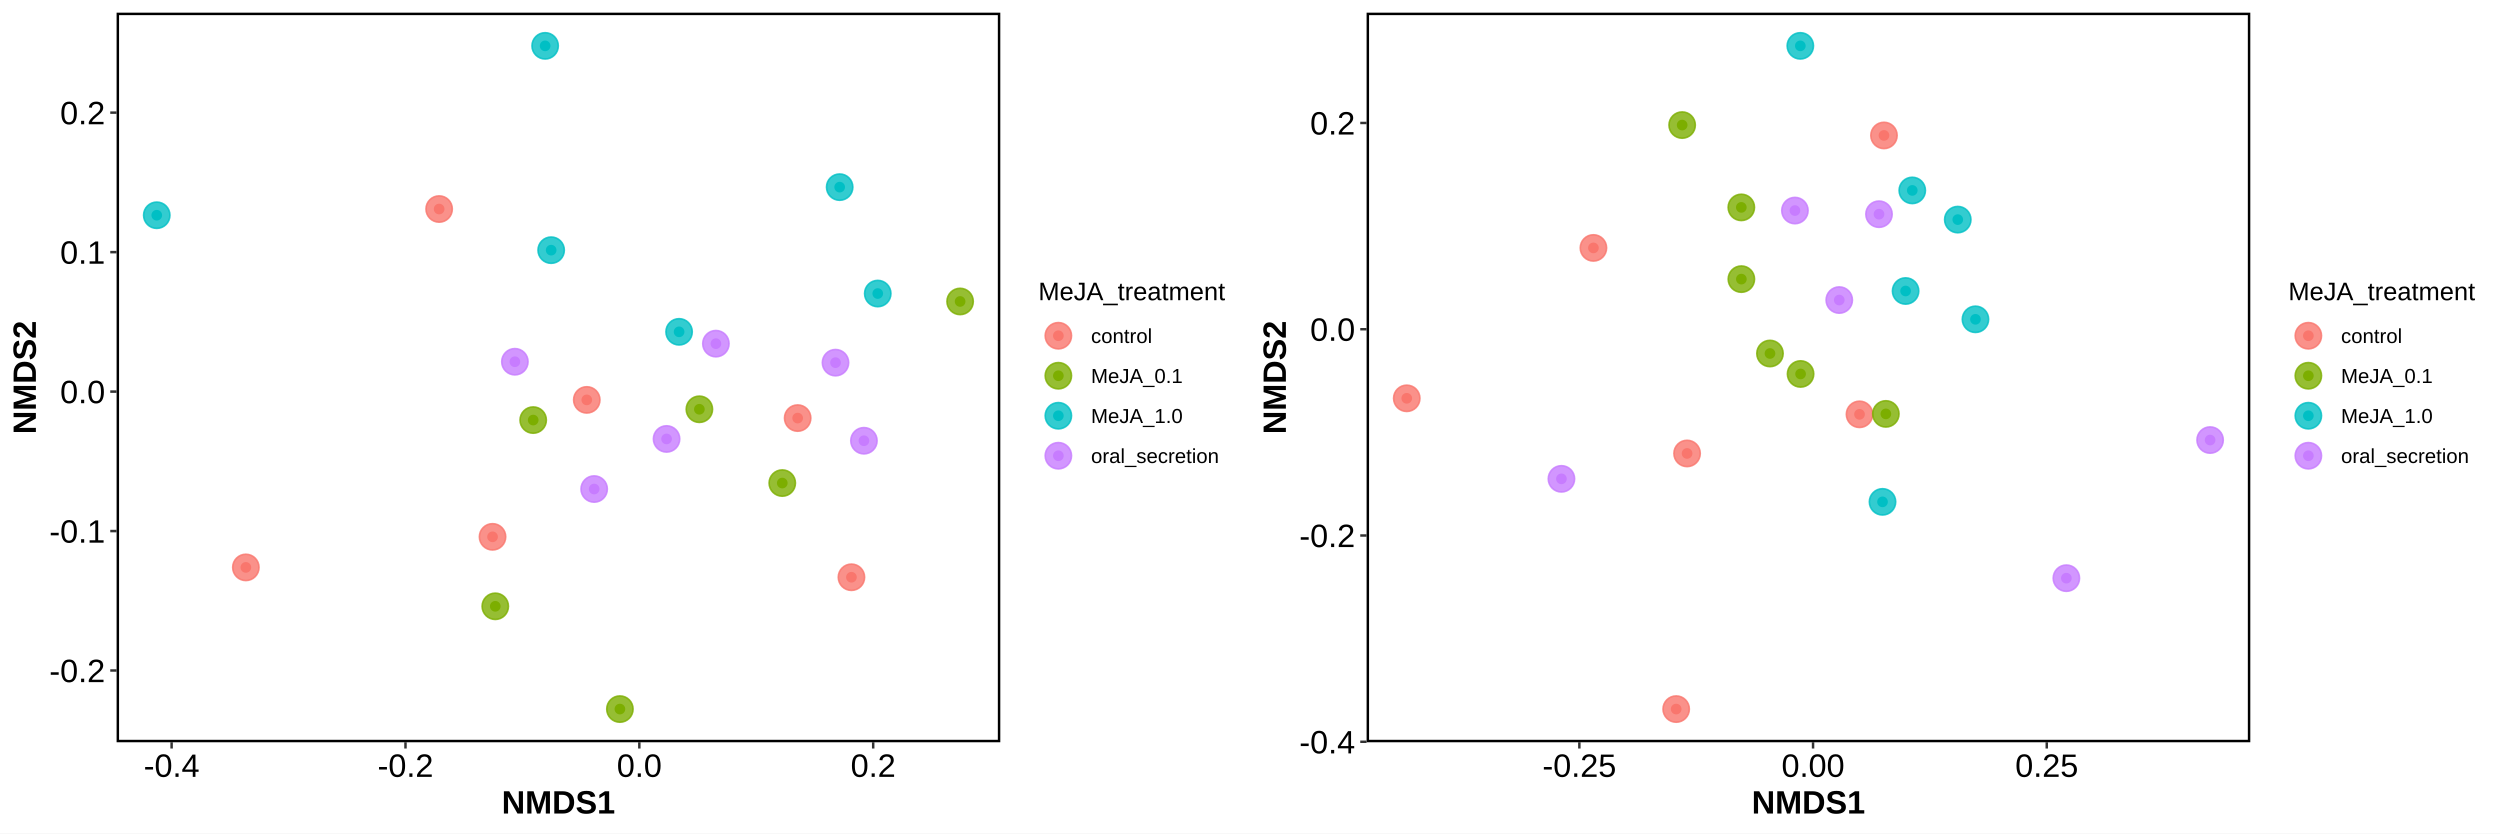
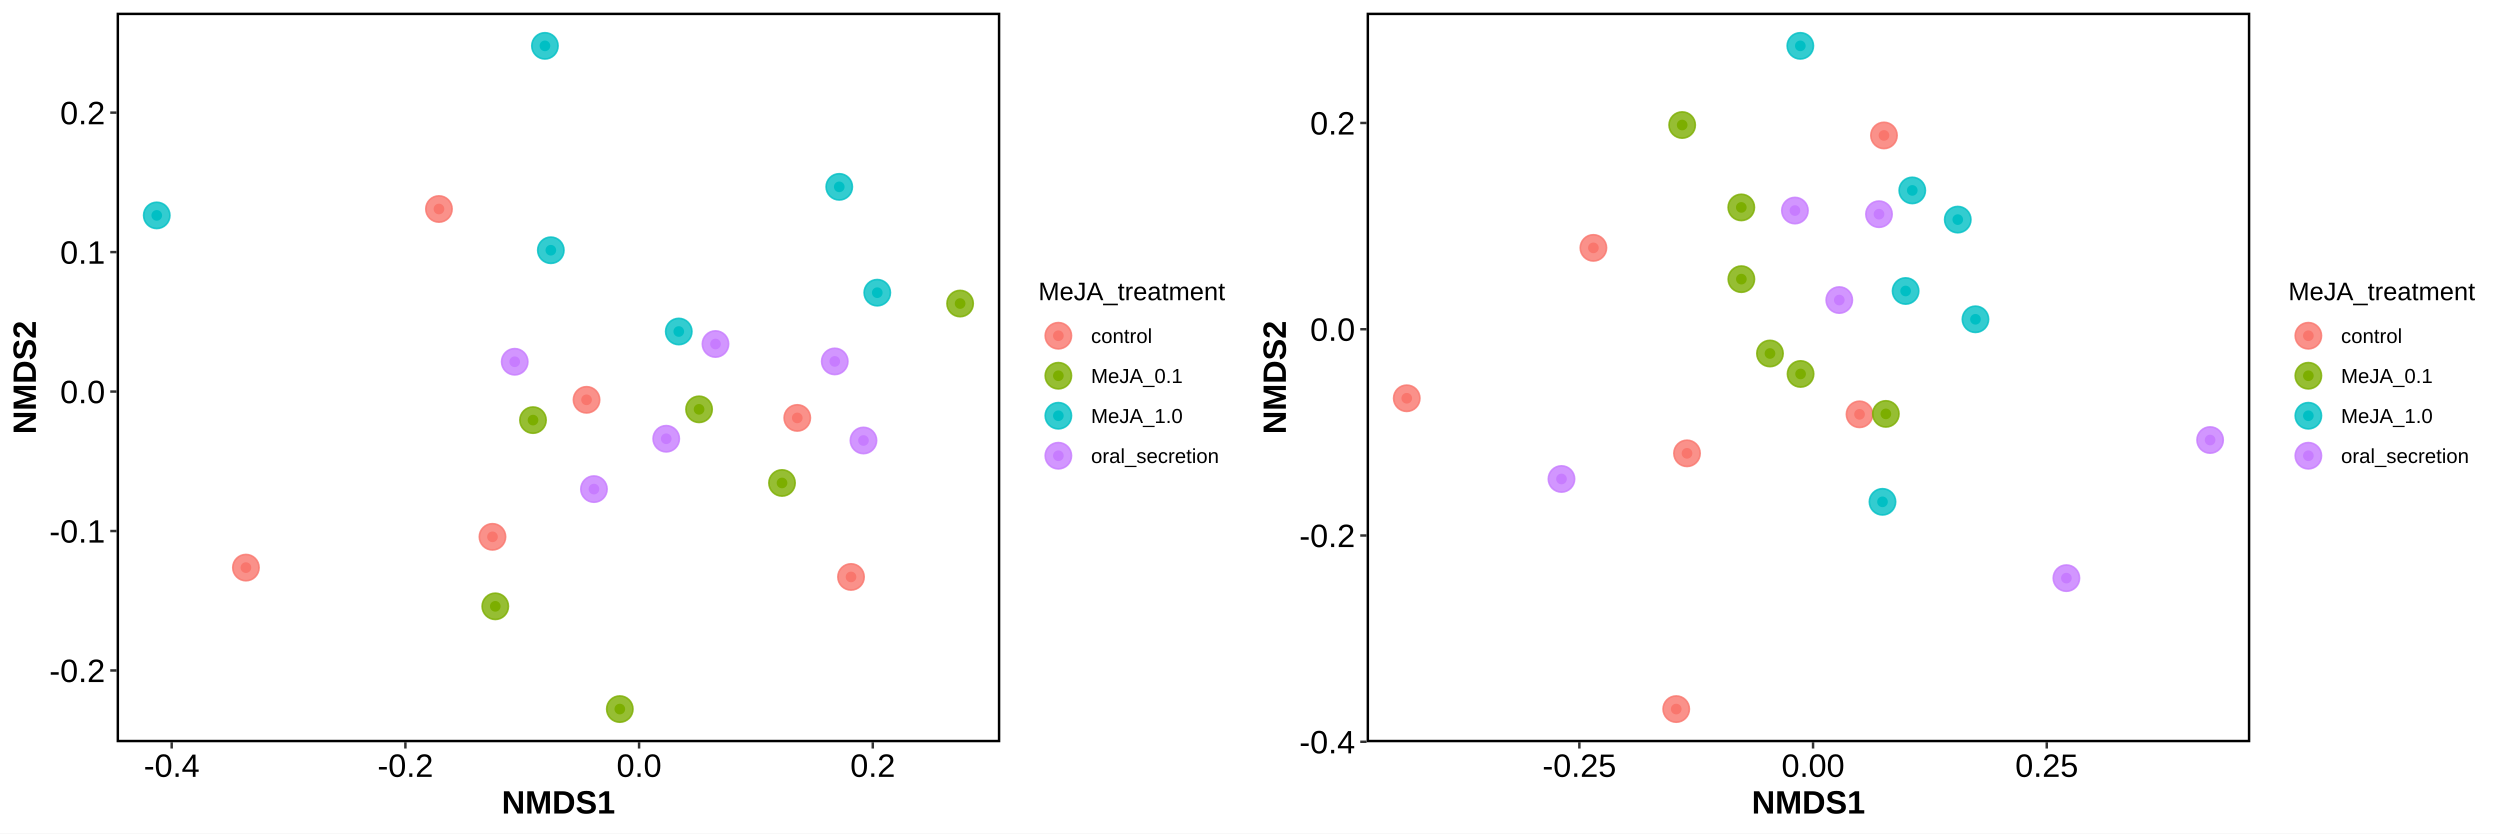
<svg xmlns="http://www.w3.org/2000/svg" class="svglite" width="1080.00pt" height="360.00pt" viewBox="0 0 1080.00 360.00">
  <defs>
    <style type="text/css">
    .svglite line, .svglite polyline, .svglite polygon, .svglite path, .svglite rect, .svglite circle {
      fill: none;
      stroke: #000000;
      stroke-linecap: round;
      stroke-linejoin: round;
      stroke-miterlimit: 10.00;
    }
    .svglite text {
      white-space: pre;
    }
  </style>
  </defs>
  <rect width="100%" height="100%" style="stroke: none; fill: none;" />
  <defs>
    <clipPath id="cpMC4wMHwxMDgwLjAwfDAuMDB8MzYwLjAw">
      <rect x="0.00" y="0.00" width="1080.00" height="360.00" />
    </clipPath>
  </defs>
  <g clip-path="url(#cpMC4wMHwxMDgwLjAwfDAuMDB8MzYwLjAw)">
</g>
  <defs>
    <clipPath id="cpMC4wMHw1NDAuMDB8MC4wMHwzNjAuMDA=">
      <rect x="0" y="0.00" width="540.00" height="360.00" />
    </clipPath>
  </defs>
  <g clip-path="url(#cpMC4wMHw1NDAuMDB8MC4wMHwzNjAuMDA=)">
    <rect x="0" y="0.00" width="540.00" height="360.00" style="stroke-width: 1.07; stroke: #FFFFFF; fill: #FFFFFF;" />
  </g>
  <g clip-path="url(#cpMC4wMHwxMDgwLjAwfDAuMDB8MzYwLjAw)">
</g>
  <defs>
    <clipPath id="cpNTAuMzd8NDMyLjEzfDUuNDh8MzIwLjY0">
      <rect x="50.37" y="5.48" width="381.76" height="315.17" />
    </clipPath>
  </defs>
  <g clip-path="url(#cpNTAuMzd8NDMyLjEzfDUuNDh8MzIwLjY0)">
    <rect x="50.37" y="5.48" width="381.76" height="315.17" style="stroke-width: 1.07; stroke: none; fill: #FFFFFF;" />
-     <circle cx="106.21" cy="245.12" r="1.95" style="stroke-width: 0.71; stroke: #F8766D; fill: #F8766D;" />
-     <circle cx="212.78" cy="231.91" r="1.95" style="stroke-width: 0.71; stroke: #F8766D; fill: #F8766D;" />
-     <circle cx="344.59" cy="180.61" r="1.95" style="stroke-width: 0.71; stroke: #F8766D; fill: #F8766D;" />
-     <circle cx="253.49" cy="172.75" r="1.95" style="stroke-width: 0.71; stroke: #F8766D; fill: #F8766D;" />
-     <circle cx="189.71" cy="90.30" r="1.95" style="stroke-width: 0.71; stroke: #F8766D; fill: #F8766D;" />
-     <circle cx="367.82" cy="249.37" r="1.95" style="stroke-width: 0.71; stroke: #F8766D; fill: #F8766D;" />
-     <circle cx="267.80" cy="306.32" r="1.95" style="stroke-width: 0.71; stroke: #7CAE00; fill: #7CAE00;" />
-     <circle cx="213.96" cy="261.92" r="1.95" style="stroke-width: 0.71; stroke: #7CAE00; fill: #7CAE00;" />
-     <circle cx="302.13" cy="176.80" r="1.95" style="stroke-width: 0.71; stroke: #7CAE00; fill: #7CAE00;" />
-     <circle cx="414.77" cy="130.23" r="1.95" style="stroke-width: 0.71; stroke: #7CAE00; fill: #7CAE00;" />
-     <circle cx="337.94" cy="208.68" r="1.95" style="stroke-width: 0.71; stroke: #7CAE00; fill: #7CAE00;" />
-     <circle cx="230.34" cy="181.47" r="1.95" style="stroke-width: 0.71; stroke: #7CAE00; fill: #7CAE00;" />
-     <circle cx="235.50" cy="19.81" r="1.95" style="stroke-width: 0.71; stroke: #00BFC4; fill: #00BFC4;" />
-     <circle cx="238.10" cy="108.07" r="1.95" style="stroke-width: 0.71; stroke: #00BFC4; fill: #00BFC4;" />
-     <circle cx="67.72" cy="92.98" r="1.95" style="stroke-width: 0.71; stroke: #00BFC4; fill: #00BFC4;" />
-     <circle cx="293.37" cy="143.35" r="1.95" style="stroke-width: 0.71; stroke: #00BFC4; fill: #00BFC4;" />
-     <circle cx="362.74" cy="80.84" r="1.95" style="stroke-width: 0.71; stroke: #00BFC4; fill: #00BFC4;" />
-     <circle cx="379.19" cy="126.81" r="1.95" style="stroke-width: 0.71; stroke: #00BFC4; fill: #00BFC4;" />
-     <circle cx="222.43" cy="156.27" r="1.95" style="stroke-width: 0.71; stroke: #C77CFF; fill: #C77CFF;" />
-     <circle cx="287.96" cy="189.62" r="1.95" style="stroke-width: 0.71; stroke: #C77CFF; fill: #C77CFF;" />
-     <circle cx="373.22" cy="190.40" r="1.95" style="stroke-width: 0.71; stroke: #C77CFF; fill: #C77CFF;" />
-     <circle cx="360.94" cy="156.67" r="1.95" style="stroke-width: 0.71; stroke: #C77CFF; fill: #C77CFF;" />
-     <circle cx="309.27" cy="148.46" r="1.95" style="stroke-width: 0.71; stroke: #C77CFF; fill: #C77CFF;" />
-     <circle cx="256.68" cy="211.26" r="1.95" style="stroke-width: 0.71; stroke: #C77CFF; fill: #C77CFF;" />
-     <circle cx="106.21" cy="245.12" r="5.69" style="stroke-width: 0.71; stroke: #F8766D; stroke-opacity: 0.80; fill: #F8766D; fill-opacity: 0.80;" />
-     <circle cx="212.78" cy="231.91" r="5.69" style="stroke-width: 0.71; stroke: #F8766D; stroke-opacity: 0.80; fill: #F8766D; fill-opacity: 0.80;" />
-     <circle cx="344.59" cy="180.61" r="5.69" style="stroke-width: 0.71; stroke: #F8766D; stroke-opacity: 0.80; fill: #F8766D; fill-opacity: 0.80;" />
-     <circle cx="253.49" cy="172.75" r="5.69" style="stroke-width: 0.71; stroke: #F8766D; stroke-opacity: 0.80; fill: #F8766D; fill-opacity: 0.80;" />
-     <circle cx="189.71" cy="90.30" r="5.69" style="stroke-width: 0.71; stroke: #F8766D; stroke-opacity: 0.80; fill: #F8766D; fill-opacity: 0.80;" />
-     <circle cx="367.82" cy="249.37" r="5.69" style="stroke-width: 0.71; stroke: #F8766D; stroke-opacity: 0.80; fill: #F8766D; fill-opacity: 0.80;" />
-     <circle cx="267.80" cy="306.32" r="5.69" style="stroke-width: 0.71; stroke: #7CAE00; stroke-opacity: 0.80; fill: #7CAE00; fill-opacity: 0.80;" />
-     <circle cx="213.96" cy="261.92" r="5.69" style="stroke-width: 0.71; stroke: #7CAE00; stroke-opacity: 0.80; fill: #7CAE00; fill-opacity: 0.80;" />
-     <circle cx="302.13" cy="176.80" r="5.69" style="stroke-width: 0.71; stroke: #7CAE00; stroke-opacity: 0.80; fill: #7CAE00; fill-opacity: 0.80;" />
-     <circle cx="414.77" cy="130.23" r="5.69" style="stroke-width: 0.71; stroke: #7CAE00; stroke-opacity: 0.80; fill: #7CAE00; fill-opacity: 0.80;" />
-     <circle cx="337.94" cy="208.68" r="5.69" style="stroke-width: 0.71; stroke: #7CAE00; stroke-opacity: 0.80; fill: #7CAE00; fill-opacity: 0.80;" />
-     <circle cx="230.34" cy="181.47" r="5.69" style="stroke-width: 0.71; stroke: #7CAE00; stroke-opacity: 0.80; fill: #7CAE00; fill-opacity: 0.80;" />
-     <circle cx="235.50" cy="19.81" r="5.69" style="stroke-width: 0.71; stroke: #00BFC4; stroke-opacity: 0.80; fill: #00BFC4; fill-opacity: 0.80;" />
-     <circle cx="238.10" cy="108.07" r="5.69" style="stroke-width: 0.71; stroke: #00BFC4; stroke-opacity: 0.80; fill: #00BFC4; fill-opacity: 0.80;" />
-     <circle cx="67.72" cy="92.98" r="5.69" style="stroke-width: 0.71; stroke: #00BFC4; stroke-opacity: 0.80; fill: #00BFC4; fill-opacity: 0.80;" />
-     <circle cx="293.37" cy="143.35" r="5.69" style="stroke-width: 0.71; stroke: #00BFC4; stroke-opacity: 0.80; fill: #00BFC4; fill-opacity: 0.80;" />
-     <circle cx="362.74" cy="80.84" r="5.69" style="stroke-width: 0.71; stroke: #00BFC4; stroke-opacity: 0.80; fill: #00BFC4; fill-opacity: 0.80;" />
-     <circle cx="379.19" cy="126.81" r="5.69" style="stroke-width: 0.71; stroke: #00BFC4; stroke-opacity: 0.80; fill: #00BFC4; fill-opacity: 0.80;" />
-     <circle cx="222.43" cy="156.27" r="5.69" style="stroke-width: 0.71; stroke: #C77CFF; stroke-opacity: 0.80; fill: #C77CFF; fill-opacity: 0.80;" />
-     <circle cx="287.96" cy="189.62" r="5.69" style="stroke-width: 0.71; stroke: #C77CFF; stroke-opacity: 0.80; fill: #C77CFF; fill-opacity: 0.80;" />
-     <circle cx="373.22" cy="190.40" r="5.69" style="stroke-width: 0.71; stroke: #C77CFF; stroke-opacity: 0.80; fill: #C77CFF; fill-opacity: 0.80;" />
-     <circle cx="360.94" cy="156.67" r="5.69" style="stroke-width: 0.71; stroke: #C77CFF; stroke-opacity: 0.80; fill: #C77CFF; fill-opacity: 0.80;" />
-     <circle cx="309.27" cy="148.46" r="5.69" style="stroke-width: 0.71; stroke: #C77CFF; stroke-opacity: 0.80; fill: #C77CFF; fill-opacity: 0.80;" />
-     <circle cx="256.68" cy="211.26" r="5.69" style="stroke-width: 0.71; stroke: #C77CFF; stroke-opacity: 0.80; fill: #C77CFF; fill-opacity: 0.80;" />
+     <circle cx="106.24" cy="245.21" r="1.95" style="stroke-width: 0.71; stroke: #F8766D; fill: #F8766D;" />
+     <circle cx="212.75" cy="231.91" r="1.95" style="stroke-width: 0.71; stroke: #F8766D; fill: #F8766D;" />
+     <circle cx="344.42" cy="180.54" r="1.95" style="stroke-width: 0.71; stroke: #F8766D; fill: #F8766D;" />
+     <circle cx="253.39" cy="172.72" r="1.95" style="stroke-width: 0.71; stroke: #F8766D; fill: #F8766D;" />
+     <circle cx="189.63" cy="90.29" r="1.95" style="stroke-width: 0.71; stroke: #F8766D; fill: #F8766D;" />
+     <circle cx="367.64" cy="249.24" r="1.95" style="stroke-width: 0.71; stroke: #F8766D; fill: #F8766D;" />
+     <circle cx="267.76" cy="306.32" r="1.95" style="stroke-width: 0.71; stroke: #7CAE00; fill: #7CAE00;" />
+     <circle cx="213.96" cy="261.93" r="1.95" style="stroke-width: 0.71; stroke: #7CAE00; fill: #7CAE00;" />
+     <circle cx="302.00" cy="176.83" r="1.95" style="stroke-width: 0.71; stroke: #7CAE00; fill: #7CAE00;" />
+     <circle cx="414.77" cy="131.13" r="1.95" style="stroke-width: 0.71; stroke: #7CAE00; fill: #7CAE00;" />
+     <circle cx="337.83" cy="208.64" r="1.95" style="stroke-width: 0.71; stroke: #7CAE00; fill: #7CAE00;" />
+     <circle cx="230.26" cy="181.49" r="1.95" style="stroke-width: 0.71; stroke: #7CAE00; fill: #7CAE00;" />
+     <circle cx="235.41" cy="19.81" r="1.95" style="stroke-width: 0.71; stroke: #00BFC4; fill: #00BFC4;" />
+     <circle cx="237.96" cy="108.10" r="1.95" style="stroke-width: 0.71; stroke: #00BFC4; fill: #00BFC4;" />
+     <circle cx="67.72" cy="93.05" r="1.95" style="stroke-width: 0.71; stroke: #00BFC4; fill: #00BFC4;" />
+     <circle cx="293.23" cy="143.21" r="1.95" style="stroke-width: 0.71; stroke: #00BFC4; fill: #00BFC4;" />
+     <circle cx="362.56" cy="80.72" r="1.95" style="stroke-width: 0.71; stroke: #00BFC4; fill: #00BFC4;" />
+     <circle cx="378.98" cy="126.44" r="1.95" style="stroke-width: 0.71; stroke: #00BFC4; fill: #00BFC4;" />
+     <circle cx="222.36" cy="156.28" r="1.95" style="stroke-width: 0.71; stroke: #C77CFF; fill: #C77CFF;" />
+     <circle cx="287.81" cy="189.54" r="1.95" style="stroke-width: 0.71; stroke: #C77CFF; fill: #C77CFF;" />
+     <circle cx="373.02" cy="190.29" r="1.95" style="stroke-width: 0.71; stroke: #C77CFF; fill: #C77CFF;" />
+     <circle cx="360.62" cy="156.13" r="1.95" style="stroke-width: 0.71; stroke: #C77CFF; fill: #C77CFF;" />
+     <circle cx="309.09" cy="148.61" r="1.95" style="stroke-width: 0.71; stroke: #C77CFF; fill: #C77CFF;" />
+     <circle cx="256.59" cy="211.29" r="1.95" style="stroke-width: 0.71; stroke: #C77CFF; fill: #C77CFF;" />
+     <circle cx="106.24" cy="245.21" r="5.69" style="stroke-width: 0.71; stroke: #F8766D; stroke-opacity: 0.80; fill: #F8766D; fill-opacity: 0.80;" />
+     <circle cx="212.75" cy="231.91" r="5.69" style="stroke-width: 0.71; stroke: #F8766D; stroke-opacity: 0.80; fill: #F8766D; fill-opacity: 0.80;" />
+     <circle cx="344.42" cy="180.54" r="5.69" style="stroke-width: 0.71; stroke: #F8766D; stroke-opacity: 0.80; fill: #F8766D; fill-opacity: 0.80;" />
+     <circle cx="253.39" cy="172.72" r="5.69" style="stroke-width: 0.71; stroke: #F8766D; stroke-opacity: 0.80; fill: #F8766D; fill-opacity: 0.80;" />
+     <circle cx="189.63" cy="90.29" r="5.69" style="stroke-width: 0.71; stroke: #F8766D; stroke-opacity: 0.80; fill: #F8766D; fill-opacity: 0.80;" />
+     <circle cx="367.64" cy="249.24" r="5.69" style="stroke-width: 0.71; stroke: #F8766D; stroke-opacity: 0.80; fill: #F8766D; fill-opacity: 0.80;" />
+     <circle cx="267.76" cy="306.32" r="5.69" style="stroke-width: 0.71; stroke: #7CAE00; stroke-opacity: 0.80; fill: #7CAE00; fill-opacity: 0.80;" />
+     <circle cx="213.96" cy="261.93" r="5.69" style="stroke-width: 0.71; stroke: #7CAE00; stroke-opacity: 0.80; fill: #7CAE00; fill-opacity: 0.80;" />
+     <circle cx="302.00" cy="176.83" r="5.69" style="stroke-width: 0.71; stroke: #7CAE00; stroke-opacity: 0.80; fill: #7CAE00; fill-opacity: 0.80;" />
+     <circle cx="414.77" cy="131.13" r="5.69" style="stroke-width: 0.71; stroke: #7CAE00; stroke-opacity: 0.80; fill: #7CAE00; fill-opacity: 0.80;" />
+     <circle cx="337.83" cy="208.64" r="5.69" style="stroke-width: 0.71; stroke: #7CAE00; stroke-opacity: 0.80; fill: #7CAE00; fill-opacity: 0.80;" />
+     <circle cx="230.26" cy="181.49" r="5.69" style="stroke-width: 0.71; stroke: #7CAE00; stroke-opacity: 0.80; fill: #7CAE00; fill-opacity: 0.80;" />
+     <circle cx="235.41" cy="19.81" r="5.69" style="stroke-width: 0.71; stroke: #00BFC4; stroke-opacity: 0.80; fill: #00BFC4; fill-opacity: 0.80;" />
+     <circle cx="237.96" cy="108.10" r="5.69" style="stroke-width: 0.71; stroke: #00BFC4; stroke-opacity: 0.80; fill: #00BFC4; fill-opacity: 0.80;" />
+     <circle cx="67.72" cy="93.05" r="5.69" style="stroke-width: 0.71; stroke: #00BFC4; stroke-opacity: 0.80; fill: #00BFC4; fill-opacity: 0.80;" />
+     <circle cx="293.23" cy="143.21" r="5.69" style="stroke-width: 0.71; stroke: #00BFC4; stroke-opacity: 0.80; fill: #00BFC4; fill-opacity: 0.80;" />
+     <circle cx="362.56" cy="80.72" r="5.69" style="stroke-width: 0.71; stroke: #00BFC4; stroke-opacity: 0.80; fill: #00BFC4; fill-opacity: 0.80;" />
+     <circle cx="378.98" cy="126.44" r="5.69" style="stroke-width: 0.71; stroke: #00BFC4; stroke-opacity: 0.80; fill: #00BFC4; fill-opacity: 0.80;" />
+     <circle cx="222.36" cy="156.28" r="5.69" style="stroke-width: 0.71; stroke: #C77CFF; stroke-opacity: 0.80; fill: #C77CFF; fill-opacity: 0.80;" />
+     <circle cx="287.81" cy="189.54" r="5.69" style="stroke-width: 0.71; stroke: #C77CFF; stroke-opacity: 0.80; fill: #C77CFF; fill-opacity: 0.80;" />
+     <circle cx="373.02" cy="190.29" r="5.69" style="stroke-width: 0.71; stroke: #C77CFF; stroke-opacity: 0.80; fill: #C77CFF; fill-opacity: 0.80;" />
+     <circle cx="360.62" cy="156.13" r="5.69" style="stroke-width: 0.71; stroke: #C77CFF; stroke-opacity: 0.80; fill: #C77CFF; fill-opacity: 0.80;" />
+     <circle cx="309.09" cy="148.61" r="5.69" style="stroke-width: 0.71; stroke: #C77CFF; stroke-opacity: 0.80; fill: #C77CFF; fill-opacity: 0.80;" />
+     <circle cx="256.59" cy="211.29" r="5.69" style="stroke-width: 0.71; stroke: #C77CFF; stroke-opacity: 0.80; fill: #C77CFF; fill-opacity: 0.80;" />
    <rect x="50.37" y="5.48" width="381.76" height="315.17" style="stroke-width: 2.13;" />
  </g>
  <g clip-path="url(#cpMC4wMHwxMDgwLjAwfDAuMDB8MzYwLjAw)">
-     <text x="45.43" y="294.68" text-anchor="end" style="font-size: 14.00px; font-family: &quot;Arial&quot;;" textLength="24.11px" lengthAdjust="spacingAndGlyphs">-0.2</text>
-     <text x="45.43" y="234.43" text-anchor="end" style="font-size: 14.00px; font-family: &quot;Arial&quot;;" textLength="24.11px" lengthAdjust="spacingAndGlyphs">-0.1</text>
-     <text x="45.43" y="174.18" text-anchor="end" style="font-size: 14.00px; font-family: &quot;Arial&quot;;" textLength="19.45px" lengthAdjust="spacingAndGlyphs">0.0</text>
-     <text x="45.43" y="113.93" text-anchor="end" style="font-size: 14.00px; font-family: &quot;Arial&quot;;" textLength="19.45px" lengthAdjust="spacingAndGlyphs">0.1</text>
+     <text x="45.43" y="294.65" text-anchor="end" style="font-size: 14.00px; font-family: &quot;Arial&quot;;" textLength="24.11px" lengthAdjust="spacingAndGlyphs">-0.2</text>
+     <text x="45.43" y="234.41" text-anchor="end" style="font-size: 14.00px; font-family: &quot;Arial&quot;;" textLength="24.11px" lengthAdjust="spacingAndGlyphs">-0.1</text>
+     <text x="45.43" y="174.17" text-anchor="end" style="font-size: 14.00px; font-family: &quot;Arial&quot;;" textLength="19.45px" lengthAdjust="spacingAndGlyphs">0.0</text>
+     <text x="45.43" y="113.92" text-anchor="end" style="font-size: 14.00px; font-family: &quot;Arial&quot;;" textLength="19.45px" lengthAdjust="spacingAndGlyphs">0.1</text>
    <text x="45.43" y="53.68" text-anchor="end" style="font-size: 14.00px; font-family: &quot;Arial&quot;;" textLength="19.45px" lengthAdjust="spacingAndGlyphs">0.2</text>
-     <polyline points="47.63,289.66 50.37,289.66 " style="stroke-width: 1.07; stroke: #333333; stroke-linecap: butt;" />
-     <polyline points="47.63,229.42 50.37,229.42 " style="stroke-width: 1.07; stroke: #333333; stroke-linecap: butt;" />
-     <polyline points="47.63,169.17 50.37,169.17 " style="stroke-width: 1.07; stroke: #333333; stroke-linecap: butt;" />
-     <polyline points="47.63,108.92 50.37,108.92 " style="stroke-width: 1.07; stroke: #333333; stroke-linecap: butt;" />
+     <polyline points="47.63,289.64 50.37,289.64 " style="stroke-width: 1.07; stroke: #333333; stroke-linecap: butt;" />
+     <polyline points="47.63,229.40 50.37,229.40 " style="stroke-width: 1.07; stroke: #333333; stroke-linecap: butt;" />
+     <polyline points="47.63,169.15 50.37,169.15 " style="stroke-width: 1.07; stroke: #333333; stroke-linecap: butt;" />
+     <polyline points="47.63,108.91 50.37,108.91 " style="stroke-width: 1.07; stroke: #333333; stroke-linecap: butt;" />
    <polyline points="47.63,48.67 50.37,48.67 " style="stroke-width: 1.07; stroke: #333333; stroke-linecap: butt;" />
-     <polyline points="74.14,323.38 74.14,320.64 " style="stroke-width: 1.07; stroke: #333333; stroke-linecap: butt;" />
-     <polyline points="175.17,323.38 175.17,320.64 " style="stroke-width: 1.07; stroke: #333333; stroke-linecap: butt;" />
-     <polyline points="276.19,323.38 276.19,320.64 " style="stroke-width: 1.07; stroke: #333333; stroke-linecap: butt;" />
-     <polyline points="377.22,323.38 377.22,320.64 " style="stroke-width: 1.07; stroke: #333333; stroke-linecap: butt;" />
-     <text x="74.14" y="335.60" text-anchor="middle" style="font-size: 14.00px; font-family: &quot;Arial&quot;;" textLength="24.11px" lengthAdjust="spacingAndGlyphs">-0.4</text>
-     <text x="175.17" y="335.60" text-anchor="middle" style="font-size: 14.00px; font-family: &quot;Arial&quot;;" textLength="24.11px" lengthAdjust="spacingAndGlyphs">-0.2</text>
-     <text x="276.19" y="335.60" text-anchor="middle" style="font-size: 14.00px; font-family: &quot;Arial&quot;;" textLength="19.45px" lengthAdjust="spacingAndGlyphs">0.0</text>
-     <text x="377.22" y="335.60" text-anchor="middle" style="font-size: 14.00px; font-family: &quot;Arial&quot;;" textLength="19.45px" lengthAdjust="spacingAndGlyphs">0.2</text>
+     <polyline points="74.17,323.38 74.17,320.64 " style="stroke-width: 1.07; stroke: #333333; stroke-linecap: butt;" />
+     <polyline points="175.13,323.38 175.13,320.64 " style="stroke-width: 1.07; stroke: #333333; stroke-linecap: butt;" />
+     <polyline points="276.08,323.38 276.08,320.64 " style="stroke-width: 1.07; stroke: #333333; stroke-linecap: butt;" />
+     <polyline points="377.04,323.38 377.04,320.64 " style="stroke-width: 1.07; stroke: #333333; stroke-linecap: butt;" />
+     <text x="74.17" y="335.60" text-anchor="middle" style="font-size: 14.00px; font-family: &quot;Arial&quot;;" textLength="24.11px" lengthAdjust="spacingAndGlyphs">-0.4</text>
+     <text x="175.13" y="335.60" text-anchor="middle" style="font-size: 14.00px; font-family: &quot;Arial&quot;;" textLength="24.11px" lengthAdjust="spacingAndGlyphs">-0.2</text>
+     <text x="276.08" y="335.60" text-anchor="middle" style="font-size: 14.00px; font-family: &quot;Arial&quot;;" textLength="19.45px" lengthAdjust="spacingAndGlyphs">0.0</text>
+     <text x="377.04" y="335.60" text-anchor="middle" style="font-size: 14.00px; font-family: &quot;Arial&quot;;" textLength="19.45px" lengthAdjust="spacingAndGlyphs">0.2</text>
    <text x="241.25" y="351.44" text-anchor="middle" style="font-size: 14.00px; font-weight: bold; font-family: &quot;Arial&quot;;" textLength="49.00px" lengthAdjust="spacingAndGlyphs">NMDS1</text>
    <text transform="translate(15.50,163.06) rotate(-90)" text-anchor="middle" style="font-size: 14.00px; font-weight: bold; font-family: &quot;Arial&quot;;" textLength="49.00px" lengthAdjust="spacingAndGlyphs">NMDS2</text>
    <rect x="443.09" y="115.12" width="91.43" height="95.88" style="stroke-width: 1.07; stroke: none; fill: #FFFFFF;" />
    <text x="448.57" y="129.70" style="font-size: 11.00px; font-family: &quot;Arial&quot;;" textLength="80.73px" lengthAdjust="spacingAndGlyphs">MeJA_treatment</text>
    <rect x="448.57" y="136.40" width="17.28" height="17.28" style="stroke-width: 1.07; stroke: none; fill: #FFFFFF;" />
    <circle cx="457.21" cy="145.04" r="1.95" style="stroke-width: 0.71; stroke: #F8766D; fill: #F8766D;" />
    <circle cx="457.21" cy="145.04" r="5.69" style="stroke-width: 0.71; stroke: #F8766D; stroke-opacity: 0.80; fill: #F8766D; fill-opacity: 0.80;" />
    <rect x="448.57" y="153.68" width="17.28" height="17.28" style="stroke-width: 1.07; stroke: none; fill: #FFFFFF;" />
    <circle cx="457.21" cy="162.32" r="1.95" style="stroke-width: 0.71; stroke: #7CAE00; fill: #7CAE00;" />
    <circle cx="457.21" cy="162.32" r="5.69" style="stroke-width: 0.71; stroke: #7CAE00; stroke-opacity: 0.80; fill: #7CAE00; fill-opacity: 0.80;" />
    <rect x="448.57" y="170.96" width="17.28" height="17.28" style="stroke-width: 1.07; stroke: none; fill: #FFFFFF;" />
    <circle cx="457.21" cy="179.60" r="1.95" style="stroke-width: 0.71; stroke: #00BFC4; fill: #00BFC4;" />
    <circle cx="457.21" cy="179.60" r="5.69" style="stroke-width: 0.71; stroke: #00BFC4; stroke-opacity: 0.80; fill: #00BFC4; fill-opacity: 0.80;" />
    <rect x="448.57" y="188.24" width="17.28" height="17.28" style="stroke-width: 1.07; stroke: none; fill: #FFFFFF;" />
    <circle cx="457.21" cy="196.88" r="1.95" style="stroke-width: 0.71; stroke: #C77CFF; fill: #C77CFF;" />
    <circle cx="457.21" cy="196.88" r="5.69" style="stroke-width: 0.71; stroke: #C77CFF; stroke-opacity: 0.80; fill: #C77CFF; fill-opacity: 0.80;" />
    <text x="471.32" y="148.19" style="font-size: 8.80px; font-family: &quot;Arial&quot;;" textLength="26.42px" lengthAdjust="spacingAndGlyphs">control</text>
    <text x="471.32" y="165.47" style="font-size: 8.80px; font-family: &quot;Arial&quot;;" textLength="39.63px" lengthAdjust="spacingAndGlyphs">MeJA_0.1</text>
    <text x="471.32" y="182.75" style="font-size: 8.80px; font-family: &quot;Arial&quot;;" textLength="39.63px" lengthAdjust="spacingAndGlyphs">MeJA_1.0</text>
    <text x="471.32" y="200.03" style="font-size: 8.80px; font-family: &quot;Arial&quot;;" textLength="55.28px" lengthAdjust="spacingAndGlyphs">oral_secretion</text>
  </g>
  <defs>
    <clipPath id="cpNTQwLjAwfDEwODAuMDB8MC4wMHwzNjAuMDA=">
      <rect x="540.00" y="0.00" width="540.00" height="360.00" />
    </clipPath>
  </defs>
  <g clip-path="url(#cpNTQwLjAwfDEwODAuMDB8MC4wMHwzNjAuMDA=)">
    <rect x="540.00" y="0.00" width="540.00" height="360.00" style="stroke-width: 1.07; stroke: #FFFFFF; fill: #FFFFFF;" />
  </g>
  <g clip-path="url(#cpMC4wMHwxMDgwLjAwfDAuMDB8MzYwLjAw)">
</g>
  <defs>
    <clipPath id="cpNTkwLjM3fDk3Mi4xM3w1LjQ4fDMyMC42NA==">
      <rect x="590.37" y="5.48" width="381.76" height="315.17" />
    </clipPath>
  </defs>
  <g clip-path="url(#cpNTkwLjM3fDk3Mi4xM3w1LjQ4fDMyMC42NA==)">
    <rect x="590.37" y="5.48" width="381.76" height="315.17" style="stroke-width: 1.07; stroke: none; fill: #FFFFFF;" />
-     <circle cx="688.36" cy="107.10" r="1.95" style="stroke-width: 0.71; stroke: #F8766D; fill: #F8766D;" />
-     <circle cx="728.82" cy="195.89" r="1.95" style="stroke-width: 0.71; stroke: #F8766D; fill: #F8766D;" />
-     <circle cx="803.31" cy="178.99" r="1.95" style="stroke-width: 0.71; stroke: #F8766D; fill: #F8766D;" />
-     <circle cx="724.11" cy="306.32" r="1.95" style="stroke-width: 0.71; stroke: #F8766D; fill: #F8766D;" />
-     <circle cx="607.72" cy="172.07" r="1.95" style="stroke-width: 0.71; stroke: #F8766D; fill: #F8766D;" />
+     <circle cx="688.35" cy="107.08" r="1.95" style="stroke-width: 0.71; stroke: #F8766D; fill: #F8766D;" />
+     <circle cx="728.79" cy="195.84" r="1.95" style="stroke-width: 0.71; stroke: #F8766D; fill: #F8766D;" />
+     <circle cx="803.32" cy="178.99" r="1.95" style="stroke-width: 0.71; stroke: #F8766D; fill: #F8766D;" />
+     <circle cx="724.13" cy="306.32" r="1.95" style="stroke-width: 0.71; stroke: #F8766D; fill: #F8766D;" />
+     <circle cx="607.72" cy="172.05" r="1.95" style="stroke-width: 0.71; stroke: #F8766D; fill: #F8766D;" />
    <circle cx="813.88" cy="58.51" r="1.95" style="stroke-width: 0.71; stroke: #F8766D; fill: #F8766D;" />
-     <circle cx="752.27" cy="120.58" r="1.95" style="stroke-width: 0.71; stroke: #7CAE00; fill: #7CAE00;" />
+     <circle cx="752.27" cy="120.59" r="1.95" style="stroke-width: 0.71; stroke: #7CAE00; fill: #7CAE00;" />
    <circle cx="814.69" cy="178.80" r="1.95" style="stroke-width: 0.71; stroke: #7CAE00; fill: #7CAE00;" />
    <circle cx="764.63" cy="152.71" r="1.95" style="stroke-width: 0.71; stroke: #7CAE00; fill: #7CAE00;" />
-     <circle cx="752.25" cy="89.59" r="1.95" style="stroke-width: 0.71; stroke: #7CAE00; fill: #7CAE00;" />
-     <circle cx="726.69" cy="54.03" r="1.95" style="stroke-width: 0.71; stroke: #7CAE00; fill: #7CAE00;" />
+     <circle cx="752.24" cy="89.60" r="1.95" style="stroke-width: 0.71; stroke: #7CAE00; fill: #7CAE00;" />
+     <circle cx="726.70" cy="54.01" r="1.95" style="stroke-width: 0.71; stroke: #7CAE00; fill: #7CAE00;" />
    <circle cx="777.85" cy="161.55" r="1.95" style="stroke-width: 0.71; stroke: #7CAE00; fill: #7CAE00;" />
    <circle cx="777.74" cy="19.81" r="1.95" style="stroke-width: 0.71; stroke: #00BFC4; fill: #00BFC4;" />
-     <circle cx="853.40" cy="137.94" r="1.95" style="stroke-width: 0.71; stroke: #00BFC4; fill: #00BFC4;" />
-     <circle cx="813.25" cy="216.80" r="1.95" style="stroke-width: 0.71; stroke: #00BFC4; fill: #00BFC4;" />
+     <circle cx="853.40" cy="137.93" r="1.95" style="stroke-width: 0.71; stroke: #00BFC4; fill: #00BFC4;" />
+     <circle cx="813.24" cy="216.79" r="1.95" style="stroke-width: 0.71; stroke: #00BFC4; fill: #00BFC4;" />
    <circle cx="845.76" cy="94.87" r="1.95" style="stroke-width: 0.71; stroke: #00BFC4; fill: #00BFC4;" />
-     <circle cx="823.22" cy="125.71" r="1.95" style="stroke-width: 0.71; stroke: #00BFC4; fill: #00BFC4;" />
+     <circle cx="823.23" cy="125.71" r="1.95" style="stroke-width: 0.71; stroke: #00BFC4; fill: #00BFC4;" />
    <circle cx="826.10" cy="82.26" r="1.95" style="stroke-width: 0.71; stroke: #00BFC4; fill: #00BFC4;" />
-     <circle cx="674.54" cy="206.86" r="1.95" style="stroke-width: 0.71; stroke: #C77CFF; fill: #C77CFF;" />
+     <circle cx="674.56" cy="206.92" r="1.95" style="stroke-width: 0.71; stroke: #C77CFF; fill: #C77CFF;" />
    <circle cx="775.41" cy="90.96" r="1.95" style="stroke-width: 0.71; stroke: #C77CFF; fill: #C77CFF;" />
-     <circle cx="794.56" cy="129.62" r="1.95" style="stroke-width: 0.71; stroke: #C77CFF; fill: #C77CFF;" />
+     <circle cx="794.57" cy="129.62" r="1.95" style="stroke-width: 0.71; stroke: #C77CFF; fill: #C77CFF;" />
    <circle cx="811.73" cy="92.53" r="1.95" style="stroke-width: 0.71; stroke: #C77CFF; fill: #C77CFF;" />
-     <circle cx="892.67" cy="249.77" r="1.95" style="stroke-width: 0.71; stroke: #C77CFF; fill: #C77CFF;" />
-     <circle cx="954.77" cy="190.10" r="1.95" style="stroke-width: 0.71; stroke: #C77CFF; fill: #C77CFF;" />
-     <circle cx="688.36" cy="107.10" r="5.69" style="stroke-width: 0.71; stroke: #F8766D; stroke-opacity: 0.80; fill: #F8766D; fill-opacity: 0.80;" />
-     <circle cx="728.82" cy="195.89" r="5.69" style="stroke-width: 0.71; stroke: #F8766D; stroke-opacity: 0.80; fill: #F8766D; fill-opacity: 0.80;" />
-     <circle cx="803.31" cy="178.99" r="5.69" style="stroke-width: 0.71; stroke: #F8766D; stroke-opacity: 0.80; fill: #F8766D; fill-opacity: 0.80;" />
-     <circle cx="724.11" cy="306.32" r="5.69" style="stroke-width: 0.71; stroke: #F8766D; stroke-opacity: 0.80; fill: #F8766D; fill-opacity: 0.80;" />
-     <circle cx="607.72" cy="172.07" r="5.69" style="stroke-width: 0.71; stroke: #F8766D; stroke-opacity: 0.80; fill: #F8766D; fill-opacity: 0.80;" />
+     <circle cx="892.68" cy="249.75" r="1.95" style="stroke-width: 0.71; stroke: #C77CFF; fill: #C77CFF;" />
+     <circle cx="954.77" cy="190.09" r="1.95" style="stroke-width: 0.71; stroke: #C77CFF; fill: #C77CFF;" />
+     <circle cx="688.35" cy="107.08" r="5.69" style="stroke-width: 0.71; stroke: #F8766D; stroke-opacity: 0.80; fill: #F8766D; fill-opacity: 0.80;" />
+     <circle cx="728.79" cy="195.84" r="5.69" style="stroke-width: 0.71; stroke: #F8766D; stroke-opacity: 0.80; fill: #F8766D; fill-opacity: 0.80;" />
+     <circle cx="803.32" cy="178.99" r="5.69" style="stroke-width: 0.71; stroke: #F8766D; stroke-opacity: 0.80; fill: #F8766D; fill-opacity: 0.80;" />
+     <circle cx="724.13" cy="306.32" r="5.69" style="stroke-width: 0.71; stroke: #F8766D; stroke-opacity: 0.80; fill: #F8766D; fill-opacity: 0.80;" />
+     <circle cx="607.72" cy="172.05" r="5.69" style="stroke-width: 0.71; stroke: #F8766D; stroke-opacity: 0.80; fill: #F8766D; fill-opacity: 0.80;" />
    <circle cx="813.88" cy="58.51" r="5.69" style="stroke-width: 0.71; stroke: #F8766D; stroke-opacity: 0.80; fill: #F8766D; fill-opacity: 0.80;" />
-     <circle cx="752.27" cy="120.58" r="5.69" style="stroke-width: 0.71; stroke: #7CAE00; stroke-opacity: 0.80; fill: #7CAE00; fill-opacity: 0.80;" />
+     <circle cx="752.27" cy="120.59" r="5.69" style="stroke-width: 0.71; stroke: #7CAE00; stroke-opacity: 0.80; fill: #7CAE00; fill-opacity: 0.80;" />
    <circle cx="814.69" cy="178.80" r="5.69" style="stroke-width: 0.71; stroke: #7CAE00; stroke-opacity: 0.80; fill: #7CAE00; fill-opacity: 0.80;" />
    <circle cx="764.63" cy="152.71" r="5.69" style="stroke-width: 0.71; stroke: #7CAE00; stroke-opacity: 0.80; fill: #7CAE00; fill-opacity: 0.80;" />
-     <circle cx="752.25" cy="89.59" r="5.69" style="stroke-width: 0.71; stroke: #7CAE00; stroke-opacity: 0.80; fill: #7CAE00; fill-opacity: 0.80;" />
-     <circle cx="726.69" cy="54.03" r="5.69" style="stroke-width: 0.71; stroke: #7CAE00; stroke-opacity: 0.80; fill: #7CAE00; fill-opacity: 0.80;" />
+     <circle cx="752.24" cy="89.60" r="5.69" style="stroke-width: 0.71; stroke: #7CAE00; stroke-opacity: 0.80; fill: #7CAE00; fill-opacity: 0.80;" />
+     <circle cx="726.70" cy="54.01" r="5.69" style="stroke-width: 0.71; stroke: #7CAE00; stroke-opacity: 0.80; fill: #7CAE00; fill-opacity: 0.80;" />
    <circle cx="777.85" cy="161.55" r="5.69" style="stroke-width: 0.71; stroke: #7CAE00; stroke-opacity: 0.80; fill: #7CAE00; fill-opacity: 0.80;" />
    <circle cx="777.74" cy="19.81" r="5.69" style="stroke-width: 0.71; stroke: #00BFC4; stroke-opacity: 0.80; fill: #00BFC4; fill-opacity: 0.80;" />
-     <circle cx="853.40" cy="137.94" r="5.69" style="stroke-width: 0.71; stroke: #00BFC4; stroke-opacity: 0.80; fill: #00BFC4; fill-opacity: 0.80;" />
-     <circle cx="813.25" cy="216.80" r="5.69" style="stroke-width: 0.71; stroke: #00BFC4; stroke-opacity: 0.80; fill: #00BFC4; fill-opacity: 0.80;" />
+     <circle cx="853.40" cy="137.93" r="5.69" style="stroke-width: 0.71; stroke: #00BFC4; stroke-opacity: 0.80; fill: #00BFC4; fill-opacity: 0.80;" />
+     <circle cx="813.24" cy="216.79" r="5.69" style="stroke-width: 0.71; stroke: #00BFC4; stroke-opacity: 0.80; fill: #00BFC4; fill-opacity: 0.80;" />
    <circle cx="845.76" cy="94.87" r="5.69" style="stroke-width: 0.71; stroke: #00BFC4; stroke-opacity: 0.80; fill: #00BFC4; fill-opacity: 0.80;" />
-     <circle cx="823.22" cy="125.71" r="5.69" style="stroke-width: 0.71; stroke: #00BFC4; stroke-opacity: 0.80; fill: #00BFC4; fill-opacity: 0.80;" />
+     <circle cx="823.23" cy="125.71" r="5.69" style="stroke-width: 0.71; stroke: #00BFC4; stroke-opacity: 0.80; fill: #00BFC4; fill-opacity: 0.80;" />
    <circle cx="826.10" cy="82.26" r="5.69" style="stroke-width: 0.71; stroke: #00BFC4; stroke-opacity: 0.80; fill: #00BFC4; fill-opacity: 0.80;" />
-     <circle cx="674.54" cy="206.86" r="5.69" style="stroke-width: 0.71; stroke: #C77CFF; stroke-opacity: 0.80; fill: #C77CFF; fill-opacity: 0.80;" />
+     <circle cx="674.56" cy="206.92" r="5.69" style="stroke-width: 0.71; stroke: #C77CFF; stroke-opacity: 0.80; fill: #C77CFF; fill-opacity: 0.80;" />
    <circle cx="775.41" cy="90.96" r="5.69" style="stroke-width: 0.71; stroke: #C77CFF; stroke-opacity: 0.80; fill: #C77CFF; fill-opacity: 0.80;" />
-     <circle cx="794.56" cy="129.62" r="5.69" style="stroke-width: 0.71; stroke: #C77CFF; stroke-opacity: 0.80; fill: #C77CFF; fill-opacity: 0.80;" />
+     <circle cx="794.57" cy="129.62" r="5.69" style="stroke-width: 0.71; stroke: #C77CFF; stroke-opacity: 0.80; fill: #C77CFF; fill-opacity: 0.80;" />
    <circle cx="811.73" cy="92.53" r="5.69" style="stroke-width: 0.71; stroke: #C77CFF; stroke-opacity: 0.80; fill: #C77CFF; fill-opacity: 0.80;" />
-     <circle cx="892.67" cy="249.77" r="5.69" style="stroke-width: 0.71; stroke: #C77CFF; stroke-opacity: 0.80; fill: #C77CFF; fill-opacity: 0.80;" />
-     <circle cx="954.77" cy="190.10" r="5.69" style="stroke-width: 0.71; stroke: #C77CFF; stroke-opacity: 0.80; fill: #C77CFF; fill-opacity: 0.80;" />
+     <circle cx="892.68" cy="249.75" r="5.69" style="stroke-width: 0.71; stroke: #C77CFF; stroke-opacity: 0.80; fill: #C77CFF; fill-opacity: 0.80;" />
+     <circle cx="954.77" cy="190.09" r="5.69" style="stroke-width: 0.71; stroke: #C77CFF; stroke-opacity: 0.80; fill: #C77CFF; fill-opacity: 0.80;" />
    <rect x="590.37" y="5.48" width="381.76" height="315.17" style="stroke-width: 2.13;" />
  </g>
  <g clip-path="url(#cpMC4wMHwxMDgwLjAwfDAuMDB8MzYwLjAw)">
-     <text x="585.43" y="325.46" text-anchor="end" style="font-size: 14.00px; font-family: &quot;Arial&quot;;" textLength="24.11px" lengthAdjust="spacingAndGlyphs">-0.4</text>
+     <text x="585.43" y="325.45" text-anchor="end" style="font-size: 14.00px; font-family: &quot;Arial&quot;;" textLength="24.11px" lengthAdjust="spacingAndGlyphs">-0.4</text>
    <text x="585.43" y="236.34" text-anchor="end" style="font-size: 14.00px; font-family: &quot;Arial&quot;;" textLength="24.11px" lengthAdjust="spacingAndGlyphs">-0.2</text>
    <text x="585.43" y="147.23" text-anchor="end" style="font-size: 14.00px; font-family: &quot;Arial&quot;;" textLength="19.45px" lengthAdjust="spacingAndGlyphs">0.0</text>
    <text x="585.43" y="58.12" text-anchor="end" style="font-size: 14.00px; font-family: &quot;Arial&quot;;" textLength="19.45px" lengthAdjust="spacingAndGlyphs">0.2</text>
    <polyline points="587.63,320.44 590.37,320.44 " style="stroke-width: 1.07; stroke: #333333; stroke-linecap: butt;" />
    <polyline points="587.63,231.33 590.37,231.33 " style="stroke-width: 1.07; stroke: #333333; stroke-linecap: butt;" />
    <polyline points="587.63,142.22 590.37,142.22 " style="stroke-width: 1.07; stroke: #333333; stroke-linecap: butt;" />
    <polyline points="587.63,53.11 590.37,53.11 " style="stroke-width: 1.07; stroke: #333333; stroke-linecap: butt;" />
    <polyline points="682.28,323.38 682.28,320.64 " style="stroke-width: 1.07; stroke: #333333; stroke-linecap: butt;" />
    <polyline points="783.24,323.38 783.24,320.64 " style="stroke-width: 1.07; stroke: #333333; stroke-linecap: butt;" />
    <polyline points="884.20,323.38 884.20,320.64 " style="stroke-width: 1.07; stroke: #333333; stroke-linecap: butt;" />
    <text x="682.28" y="335.60" text-anchor="middle" style="font-size: 14.00px; font-family: &quot;Arial&quot;;" textLength="31.90px" lengthAdjust="spacingAndGlyphs">-0.25</text>
    <text x="783.24" y="335.60" text-anchor="middle" style="font-size: 14.00px; font-family: &quot;Arial&quot;;" textLength="27.24px" lengthAdjust="spacingAndGlyphs">0.00</text>
    <text x="884.20" y="335.60" text-anchor="middle" style="font-size: 14.00px; font-family: &quot;Arial&quot;;" textLength="27.24px" lengthAdjust="spacingAndGlyphs">0.25</text>
    <text x="781.25" y="351.44" text-anchor="middle" style="font-size: 14.00px; font-weight: bold; font-family: &quot;Arial&quot;;" textLength="49.00px" lengthAdjust="spacingAndGlyphs">NMDS1</text>
    <text transform="translate(555.50,163.06) rotate(-90)" text-anchor="middle" style="font-size: 14.00px; font-weight: bold; font-family: &quot;Arial&quot;;" textLength="49.00px" lengthAdjust="spacingAndGlyphs">NMDS2</text>
    <rect x="983.09" y="115.12" width="91.43" height="95.88" style="stroke-width: 1.07; stroke: none; fill: #FFFFFF;" />
    <text x="988.57" y="129.70" style="font-size: 11.00px; font-family: &quot;Arial&quot;;" textLength="80.73px" lengthAdjust="spacingAndGlyphs">MeJA_treatment</text>
    <rect x="988.57" y="136.40" width="17.28" height="17.28" style="stroke-width: 1.07; stroke: none; fill: #FFFFFF;" />
    <circle cx="997.21" cy="145.04" r="1.95" style="stroke-width: 0.71; stroke: #F8766D; fill: #F8766D;" />
    <circle cx="997.21" cy="145.04" r="5.69" style="stroke-width: 0.71; stroke: #F8766D; stroke-opacity: 0.80; fill: #F8766D; fill-opacity: 0.80;" />
    <rect x="988.57" y="153.68" width="17.28" height="17.28" style="stroke-width: 1.07; stroke: none; fill: #FFFFFF;" />
    <circle cx="997.21" cy="162.32" r="1.95" style="stroke-width: 0.71; stroke: #7CAE00; fill: #7CAE00;" />
    <circle cx="997.21" cy="162.32" r="5.69" style="stroke-width: 0.71; stroke: #7CAE00; stroke-opacity: 0.80; fill: #7CAE00; fill-opacity: 0.80;" />
    <rect x="988.57" y="170.96" width="17.28" height="17.28" style="stroke-width: 1.07; stroke: none; fill: #FFFFFF;" />
    <circle cx="997.21" cy="179.60" r="1.95" style="stroke-width: 0.71; stroke: #00BFC4; fill: #00BFC4;" />
    <circle cx="997.21" cy="179.60" r="5.69" style="stroke-width: 0.71; stroke: #00BFC4; stroke-opacity: 0.80; fill: #00BFC4; fill-opacity: 0.80;" />
    <rect x="988.57" y="188.24" width="17.28" height="17.28" style="stroke-width: 1.07; stroke: none; fill: #FFFFFF;" />
    <circle cx="997.21" cy="196.88" r="1.95" style="stroke-width: 0.71; stroke: #C77CFF; fill: #C77CFF;" />
    <circle cx="997.21" cy="196.88" r="5.69" style="stroke-width: 0.71; stroke: #C77CFF; stroke-opacity: 0.80; fill: #C77CFF; fill-opacity: 0.80;" />
    <text x="1011.32" y="148.19" style="font-size: 8.80px; font-family: &quot;Arial&quot;;" textLength="26.42px" lengthAdjust="spacingAndGlyphs">control</text>
    <text x="1011.32" y="165.47" style="font-size: 8.80px; font-family: &quot;Arial&quot;;" textLength="39.63px" lengthAdjust="spacingAndGlyphs">MeJA_0.1</text>
    <text x="1011.32" y="182.75" style="font-size: 8.80px; font-family: &quot;Arial&quot;;" textLength="39.63px" lengthAdjust="spacingAndGlyphs">MeJA_1.0</text>
    <text x="1011.32" y="200.03" style="font-size: 8.80px; font-family: &quot;Arial&quot;;" textLength="55.28px" lengthAdjust="spacingAndGlyphs">oral_secretion</text>
  </g>
</svg>
